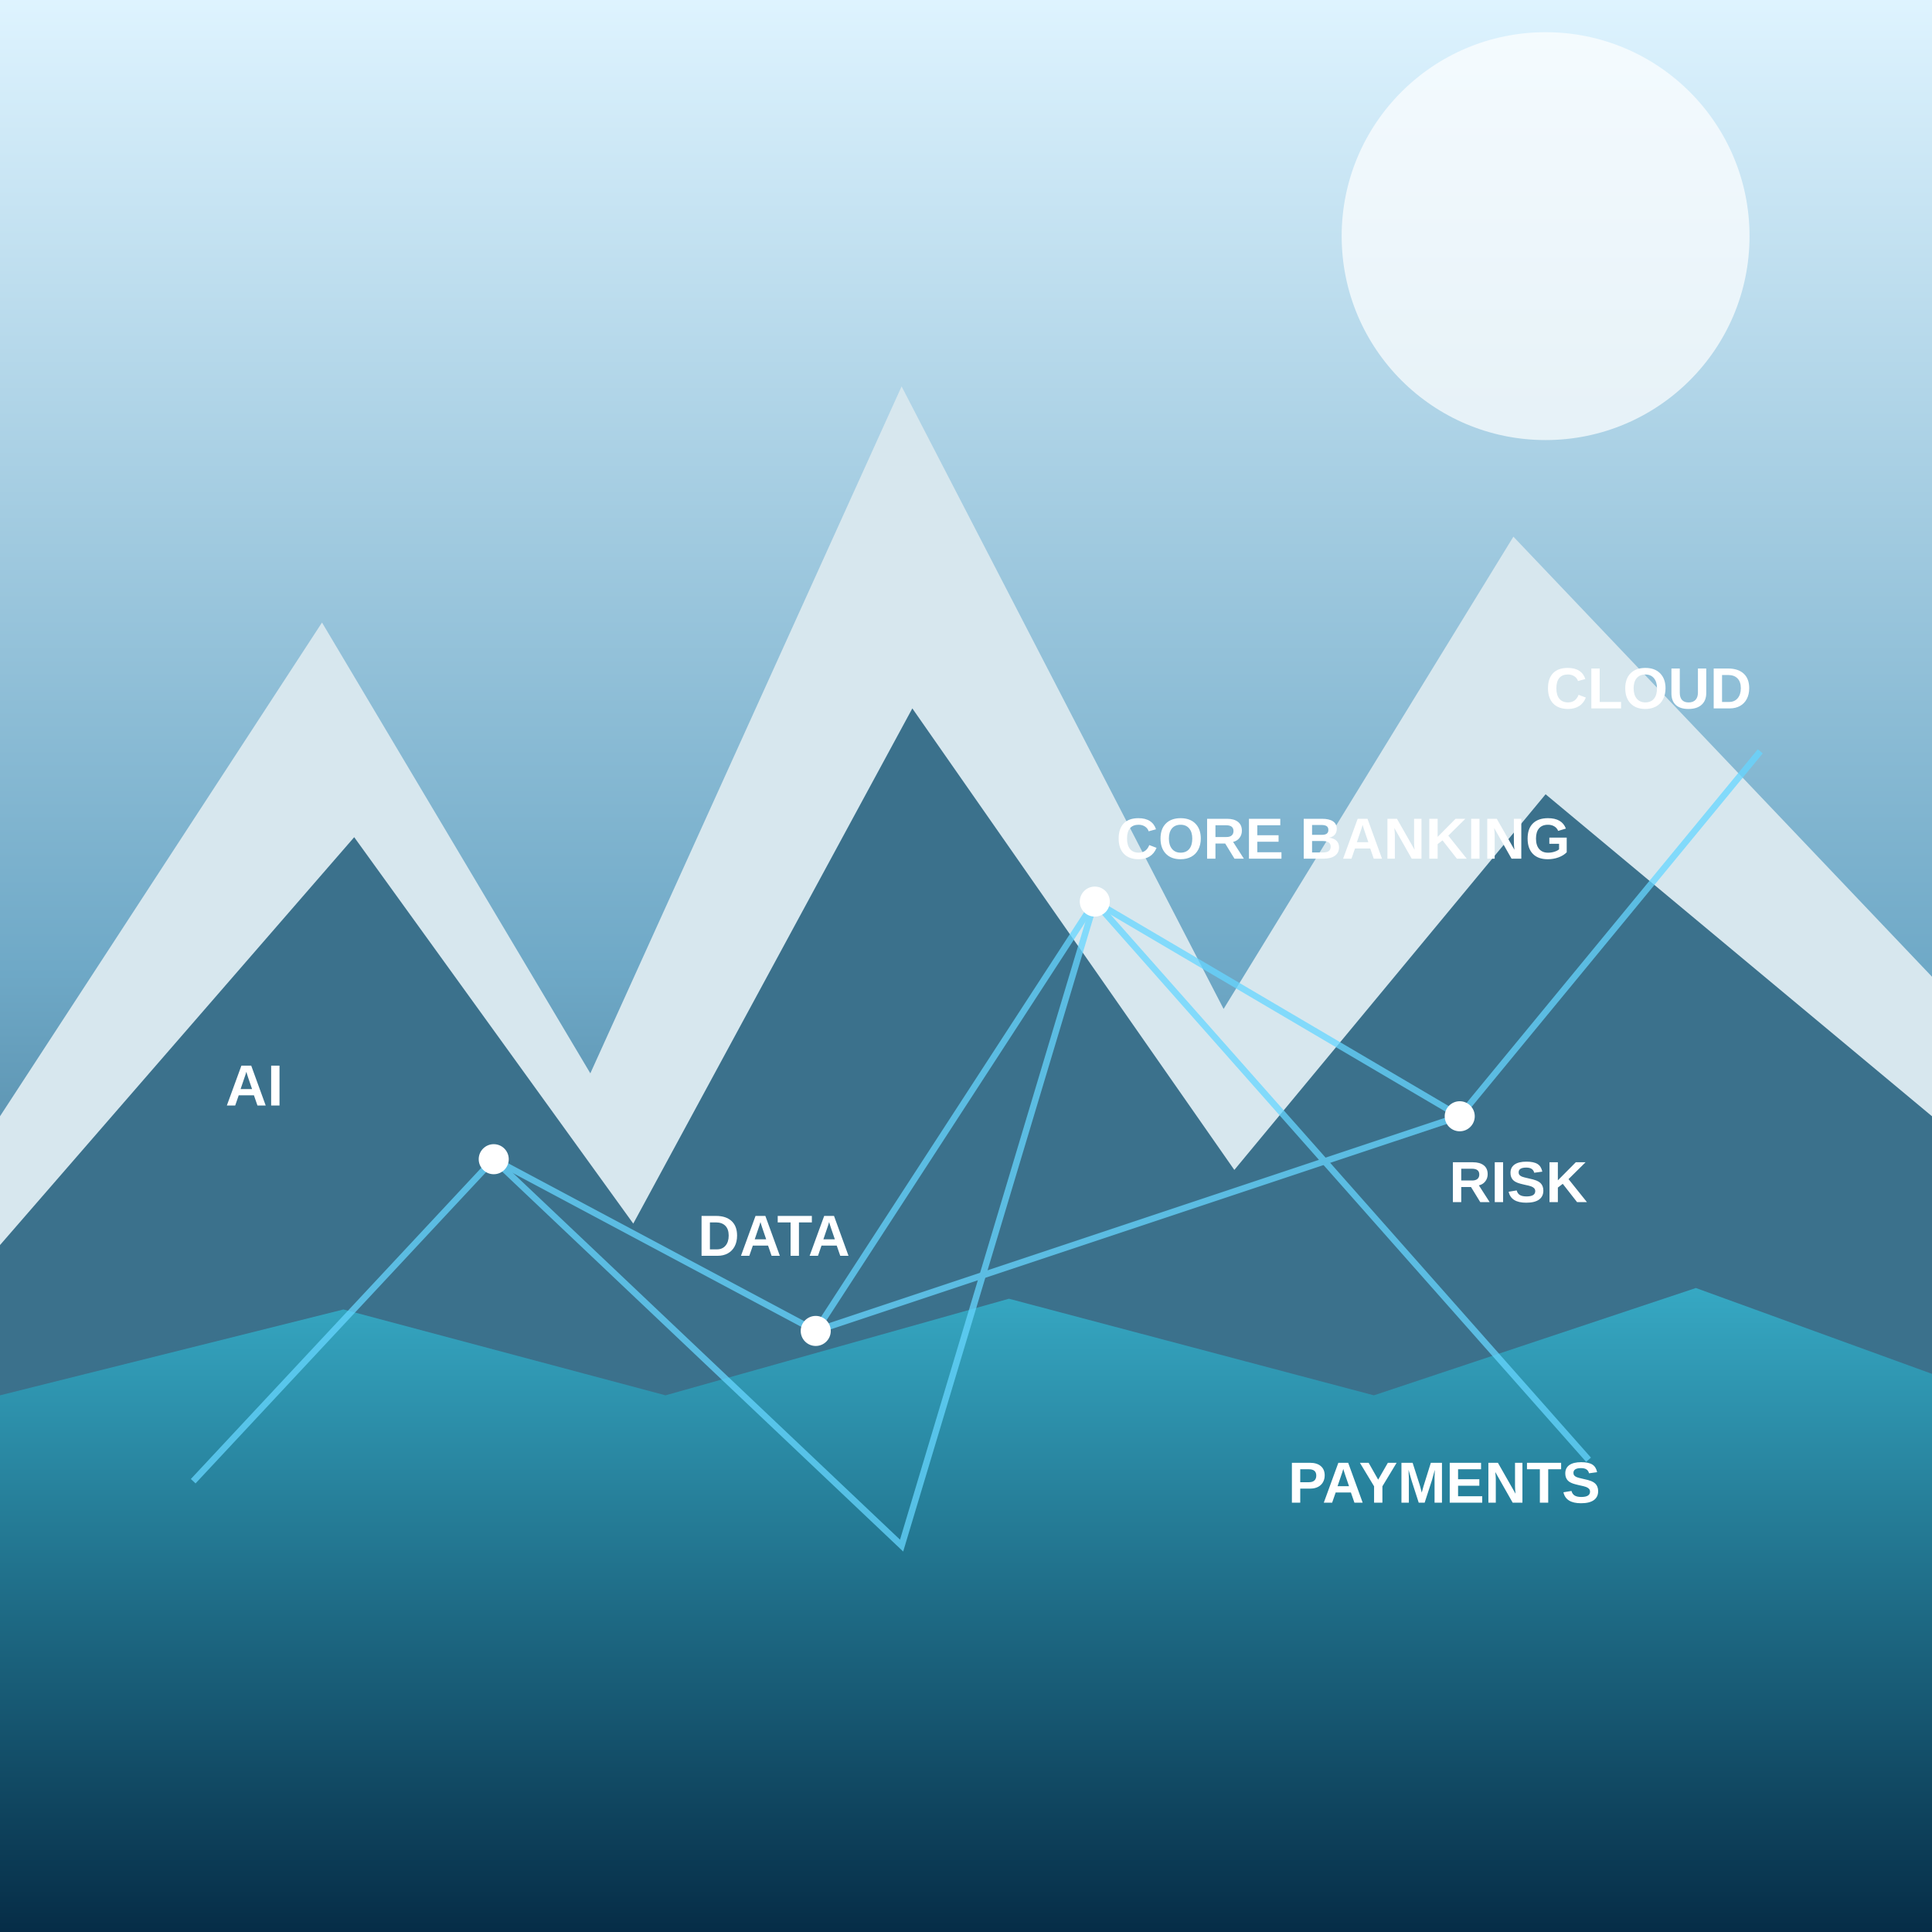
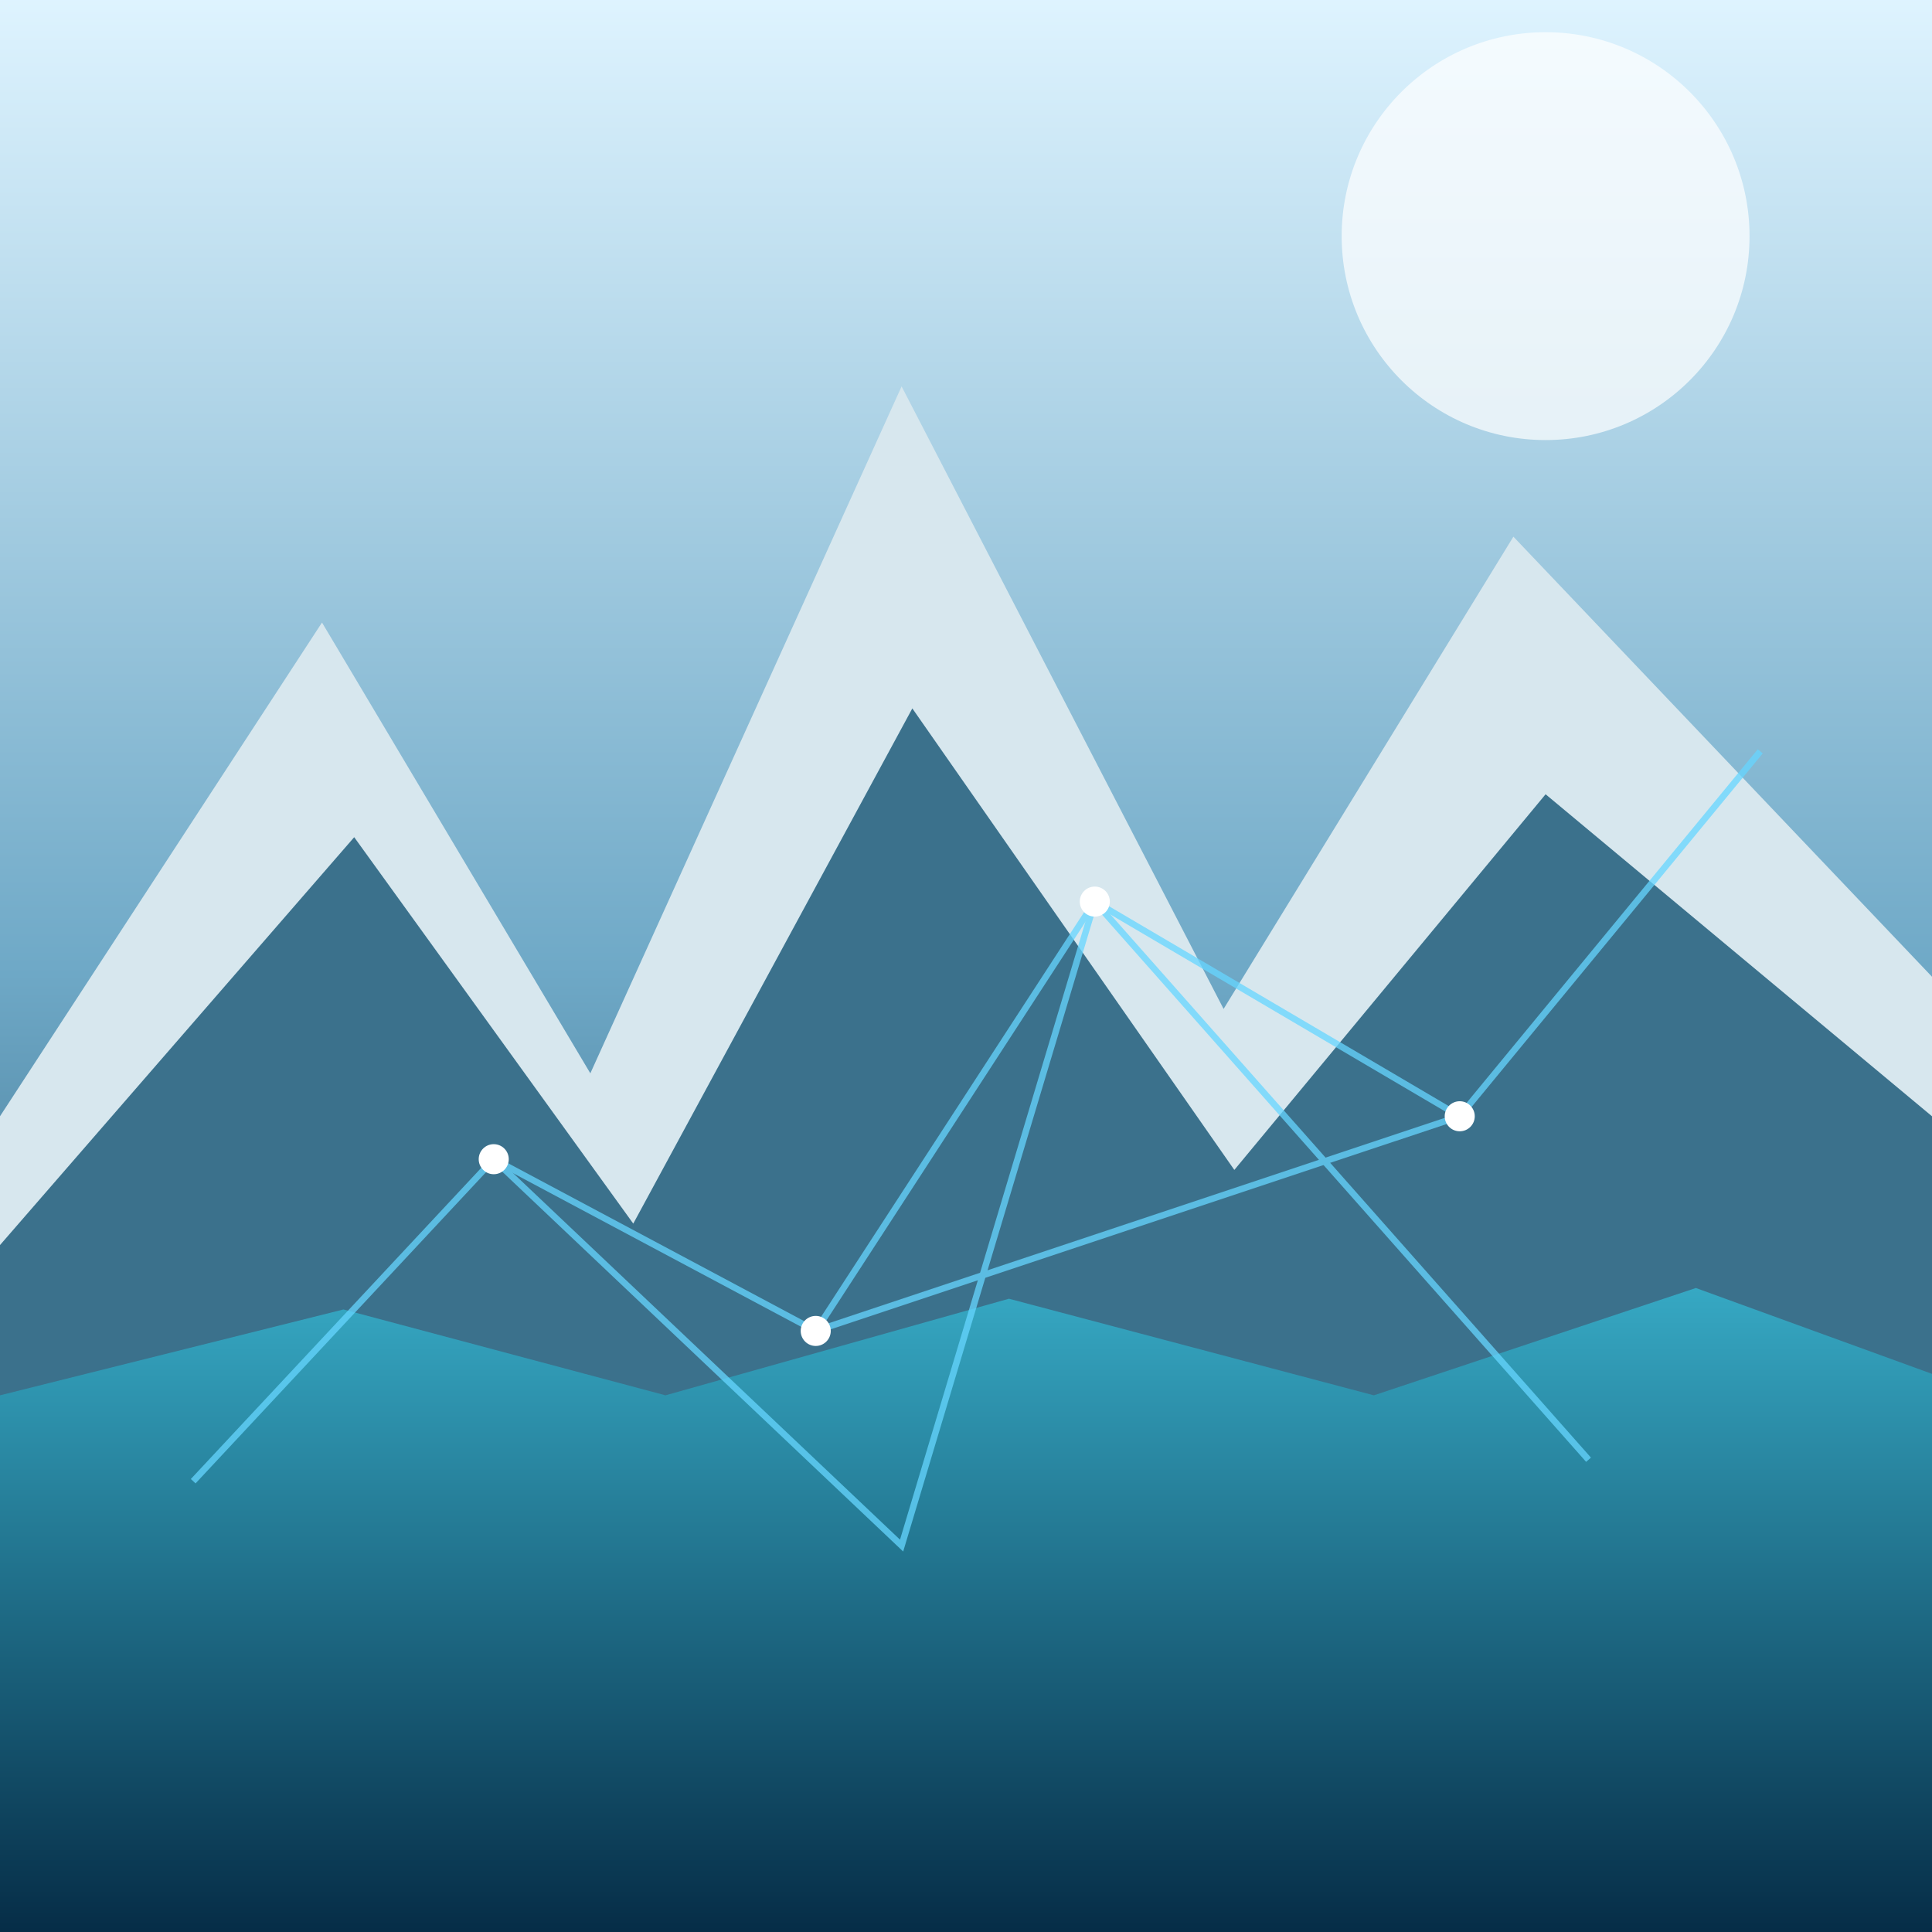
<svg xmlns="http://www.w3.org/2000/svg" viewBox="0 0 900 900">
  <defs>
    <linearGradient id="sky" x2="0" y2="1">
      <stop stop-color="#dff4ff" />
      <stop offset=".5" stop-color="#6fa9c7" />
      <stop offset="1" stop-color="#06344f" />
    </linearGradient>
    <linearGradient id="lake" x2="0" y2="1">
      <stop stop-color="#36a8c3" />
      <stop offset="1" stop-color="#062d47" />
    </linearGradient>
  </defs>
  <rect width="900" height="900" fill="url(#sky)" />
  <circle cx="720" cy="110" r="95" fill="#fff" opacity=".7" />
  <path d="M0 520 150 290 275 500 420 180 570 470 705 250 900 455V900H0Z" fill="#d7e7ee" />
  <path d="M0 580 165 390 295 570 425 330 575 545 720 370 900 520V900H0Z" fill="#3b718c" />
  <path d="M0 650 160 610 310 650 470 605 640 650 790 600 900 640V900H0Z" fill="url(#lake)" />
  <g fill="none" stroke="#65d6ff" stroke-width="3" opacity=".75">
    <path d="M90 690 230 540 380 620 510 420 680 520 820 350" />
    <path d="M230 540 420 720 510 420 740 680" />
    <path d="M380 620 680 520" />
  </g>
  <g fill="#fff">
    <circle cx="230" cy="540" r="7" />
    <circle cx="380" cy="620" r="7" />
    <circle cx="510" cy="420" r="7" />
    <circle cx="680" cy="520" r="7" />
  </g>
-   <g fill="#fff" font-family="Arial" font-size="27" font-weight="700">
-     <text x="105" y="515">AI</text>
-     <text x="325" y="585">DATA</text>
-     <text x="520" y="400">CORE BANKING</text>
-     <text x="675" y="560">RISK</text>
-     <text x="720" y="330">CLOUD</text>
-     <text x="600" y="700">PAYMENTS</text>
-   </g>
</svg>
